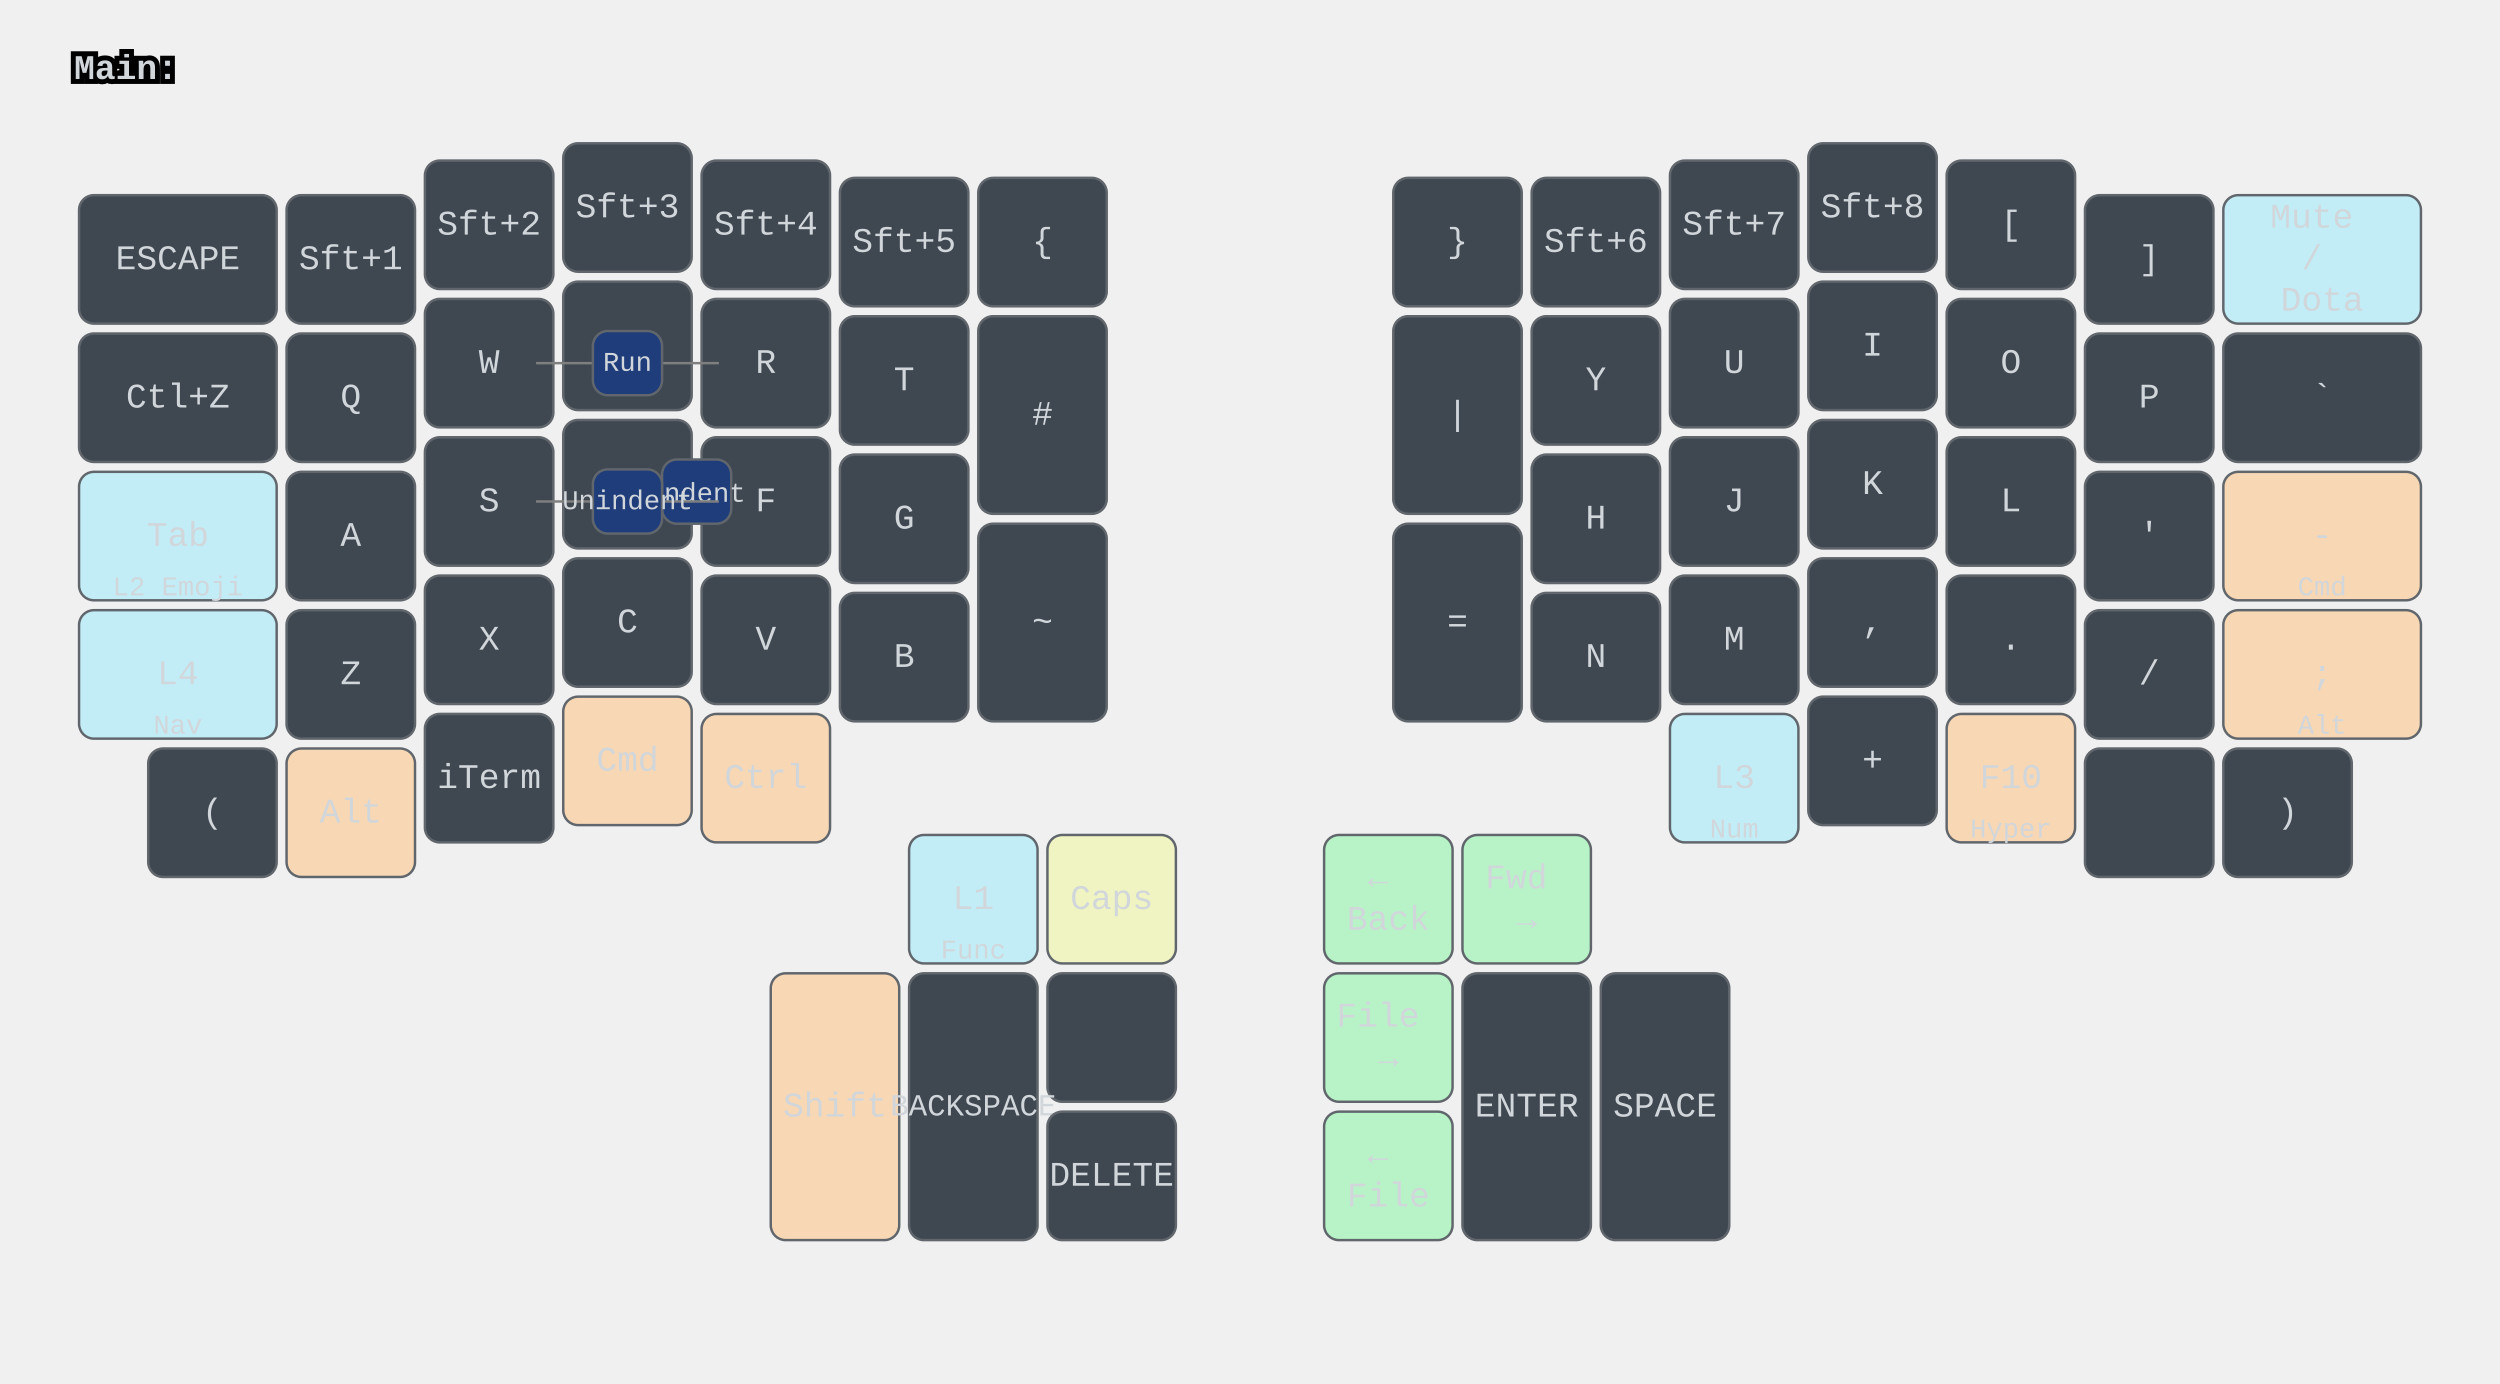
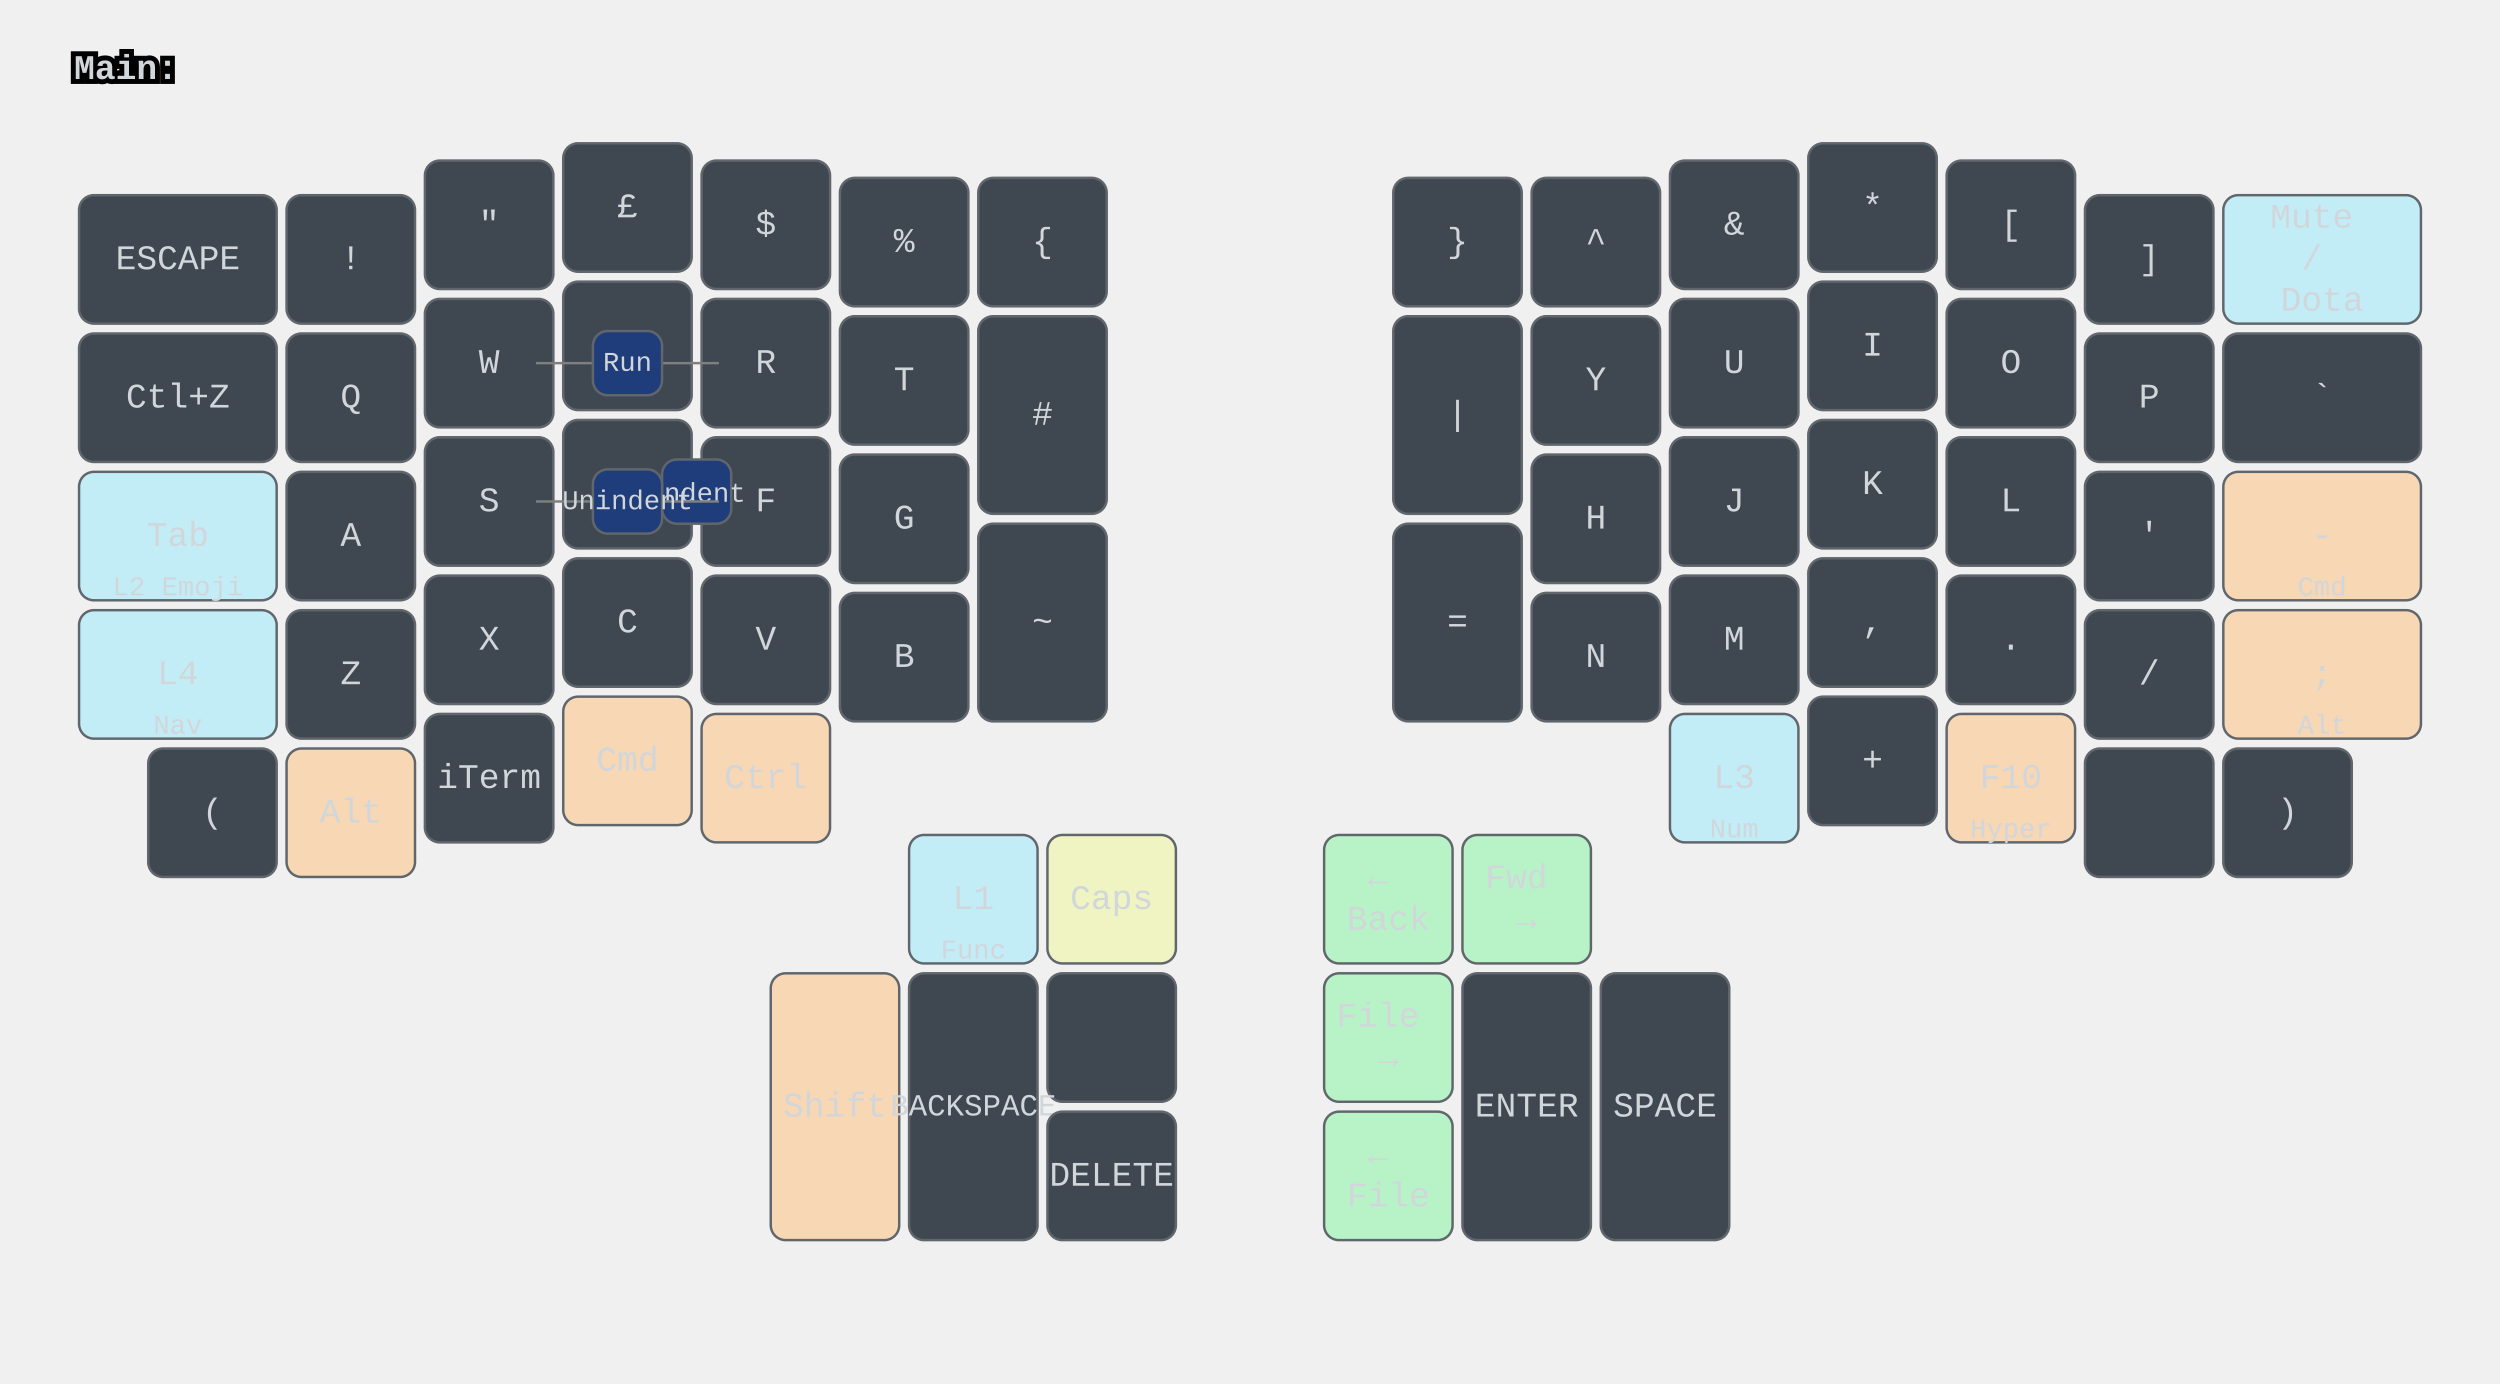
<svg xmlns="http://www.w3.org/2000/svg" width="1012" height="560" viewBox="0 0 1012 560" class="keymap">
  <style>/* inherit to force styles through use tags */
svg path {
    fill: inherit;
}

/* font and background color specifications */
svg.keymap {
    font-family: SFMono-Regular,Consolas,Liberation Mono,Menlo,monospace;
    font-size: 14px;
    font-kerning: normal;
    text-rendering: optimizeLegibility;
    fill: #24292e;
}

/* default key styling */
rect.key {
    fill: #f6f8fa;
}

rect.key, rect.combo {
    stroke: #c9cccf;
    stroke-width: 1;
}

/* default key side styling, only used is draw_key_sides is set */
rect.side {
    filter: brightness(90%);
}

/* color accent for combo boxes */
rect.combo, rect.combo-separate {
    fill: #cdf;
}

/* color accent for held keys */
rect.held, rect.combo.held {
    fill: #fdd;
}

/* color accent for ghost (optional) keys */
rect.ghost, rect.combo.ghost {
    stroke-dasharray: 4, 4;
    stroke-width: 2;
}

text {
    text-anchor: middle;
    dominant-baseline: middle;
}

/* styling for layer labels */
text.label {
    font-weight: bold;
    text-anchor: start;
    stroke: white;
    stroke-width: 4;
    paint-order: stroke;
}

/* styling for optional footer */
text.footer {
    text-anchor: end;
    dominant-baseline: auto;
    stroke: white;
    stroke-width: 4;
    paint-order: stroke;
}

/* styling for combo tap, and key non-tap label text */
text.combo, text.hold, text.shifted, text.left, text.right, text.tl, text.tr, text.bl, text.br {
    font-size: 11px;
}

text.hold, text.bl, text.br {
    text-anchor: middle;
    dominant-baseline: auto;
}

text.shifted, text.tl, text.tr {
    text-anchor: middle;
    dominant-baseline: hanging;
}

text.left, text.tl, text.bl {
    text-anchor: start;
}

text.right, text.tr, text.br {
    text-anchor: end;
}

text.layer-activator {
    text-decoration: underline;
}

/* styling for hold/shifted label text in combo box */
text.combo.hold, text.combo.shifted, text.combo.left, text.combo.right {
    font-size: 8px;
}

/* lighter symbol for transparent keys */
text.trans {
    fill: #7b7e81;
}

/* styling for combo dendrons */
path.combo {
    stroke-width: 1;
    stroke: gray;
    fill: none;
}

/* Start Tabler Icons Cleanup */
/* cannot use height/width with glyphs */
.icon-tabler &gt; path {
    fill: inherit;
    stroke: inherit;
    stroke-width: 2;
}
/* hide tabler's default box */
.icon-tabler &gt; path[stroke="none"][fill="none"] {
    visibility: hidden;
}
/* End Tabler Icons Cleanup */

svg.keymap { fill: #d1d6db; }
rect.key { fill: #3f4750; }
rect.key, rect.combo { stroke: #60666c; }
rect.combo, rect.combo-separate { fill: #1f3d7a; }
rect.held, rect.combo.held { fill: #854747; }
text.label, text.footer { stroke: black; }
text.trans { fill: #7e8184; }
path.combo { stroke: #7f7f7f; }

rect.key.mod    { fill: rgba(255, 184, 108, 0.45); }  /* orange — modifiers */
rect.key.layer  { fill: rgba(139, 233, 253, 0.45); }  /* cyan   — layer switches */
rect.key.macro  { fill: rgba(189, 147, 249, 0.40); }  /* purple — macros */
rect.key.emoji  { fill: rgba(255, 121, 198, 0.35); }  /* pink   — emoji */
rect.key.nav    { fill: rgba(80,  250, 123, 0.35); }  /* green  — navigation/window mgmt */
+ rect.key.debug  { fill: rgba(80,  250, 123, 0.35); }  /* green  — debugger (layer 2) */
rect.key.media  { fill: rgba(255, 85,  85,  0.65); }  /* red    — media */
rect.key.system { fill: rgba(241, 250, 140, 0.45); }  /* yellow — system / boot */
/* Inherited (transparent) keys: darker grey than normal keys + faded
   text so it's clear they fall through to the base layer. */
rect.key.trans  { fill: #1c2128; }
.key.trans text { opacity: 0.55; }
</style>
  <g transform="translate(30, 0)" class="layer-Main">
    <text x="0" y="28" class="label" id="Main">Main:</text>
    <g transform="translate(0, 56)">
      <g transform="translate(42, 49)" class="key keypos-0">
        <rect rx="6" ry="6" x="-40" y="-26" width="80" height="52" class="key" />
        <text x="0" y="0" class="key tap">ESCAPE</text>
      </g>
      <g transform="translate(112, 49)" class="key keypos-1">
        <rect rx="6" ry="6" x="-26" y="-26" width="52" height="52" class="key" />
-         <text x="0" y="0" class="key tap">Sft+1</text>
+         <text x="0" y="0" class="key tap">!</text>
      </g>
      <g transform="translate(168, 35)" class="key keypos-2">
        <rect rx="6" ry="6" x="-26" y="-26" width="52" height="52" class="key" />
-         <text x="0" y="0" class="key tap">Sft+2</text>
+         <text x="0" y="0" class="key tap">"</text>
      </g>
      <g transform="translate(224, 28)" class="key keypos-3">
        <rect rx="6" ry="6" x="-26" y="-26" width="52" height="52" class="key" />
-         <text x="0" y="0" class="key tap">Sft+3</text>
+         <text x="0" y="0" class="key tap">£</text>
      </g>
      <g transform="translate(280, 35)" class="key keypos-4">
        <rect rx="6" ry="6" x="-26" y="-26" width="52" height="52" class="key" />
-         <text x="0" y="0" class="key tap">Sft+4</text>
+         <text x="0" y="0" class="key tap">$</text>
      </g>
      <g transform="translate(336, 42)" class="key keypos-5">
        <rect rx="6" ry="6" x="-26" y="-26" width="52" height="52" class="key" />
-         <text x="0" y="0" class="key tap">Sft+5</text>
+         <text x="0" y="0" class="key tap">%</text>
      </g>
      <g transform="translate(392, 42)" class="key keypos-6">
        <rect rx="6" ry="6" x="-26" y="-26" width="52" height="52" class="key" />
        <text x="0" y="0" class="key tap">{</text>
      </g>
      <g transform="translate(560, 42)" class="key keypos-7">
        <rect rx="6" ry="6" x="-26" y="-26" width="52" height="52" class="key" />
        <text x="0" y="0" class="key tap">}</text>
      </g>
      <g transform="translate(616, 42)" class="key keypos-8">
        <rect rx="6" ry="6" x="-26" y="-26" width="52" height="52" class="key" />
-         <text x="0" y="0" class="key tap">Sft+6</text>
+         <text x="0" y="0" class="key tap">^</text>
      </g>
      <g transform="translate(672, 35)" class="key keypos-9">
        <rect rx="6" ry="6" x="-26" y="-26" width="52" height="52" class="key" />
-         <text x="0" y="0" class="key tap">Sft+7</text>
+         <text x="0" y="0" class="key tap">&amp;</text>
      </g>
      <g transform="translate(728, 28)" class="key keypos-10">
        <rect rx="6" ry="6" x="-26" y="-26" width="52" height="52" class="key" />
-         <text x="0" y="0" class="key tap">Sft+8</text>
+         <text x="0" y="0" class="key tap">*</text>
      </g>
      <g transform="translate(784, 35)" class="key keypos-11">
        <rect rx="6" ry="6" x="-26" y="-26" width="52" height="52" class="key" />
        <text x="0" y="0" class="key tap">[</text>
      </g>
      <g transform="translate(840, 49)" class="key keypos-12">
        <rect rx="6" ry="6" x="-26" y="-26" width="52" height="52" class="key" />
        <text x="0" y="0" class="key tap">]</text>
      </g>
      <g transform="translate(910, 49)" class="key layer keypos-13">
        <rect rx="6" ry="6" x="-40" y="-26" width="80" height="52" class="key layer" />
        <text x="0" y="0" class="key layer tap">
          <tspan x="0" dy="-1.2em">Mute</tspan>
          <tspan x="0" dy="1.2em">/</tspan>
          <tspan x="0" dy="1.2em">Dota</tspan>
        </text>
      </g>
      <g transform="translate(42, 105)" class="key keypos-14">
        <rect rx="6" ry="6" x="-40" y="-26" width="80" height="52" class="key" />
        <text x="0" y="0" class="key tap">Ctl+Z</text>
      </g>
      <g transform="translate(112, 105)" class="key keypos-15">
        <rect rx="6" ry="6" x="-26" y="-26" width="52" height="52" class="key" />
        <text x="0" y="0" class="key tap">Q</text>
      </g>
      <g transform="translate(168, 91)" class="key keypos-16">
        <rect rx="6" ry="6" x="-26" y="-26" width="52" height="52" class="key" />
        <text x="0" y="0" class="key tap">W</text>
      </g>
      <g transform="translate(224, 84)" class="key keypos-17">
        <rect rx="6" ry="6" x="-26" y="-26" width="52" height="52" class="key" />
        <text x="0" y="0" class="key tap">E</text>
      </g>
      <g transform="translate(280, 91)" class="key keypos-18">
        <rect rx="6" ry="6" x="-26" y="-26" width="52" height="52" class="key" />
        <text x="0" y="0" class="key tap">R</text>
      </g>
      <g transform="translate(336, 98)" class="key keypos-19">
        <rect rx="6" ry="6" x="-26" y="-26" width="52" height="52" class="key" />
        <text x="0" y="0" class="key tap">T</text>
      </g>
      <g transform="translate(392, 112)" class="key keypos-20">
        <rect rx="6" ry="6" x="-26" y="-40" width="52" height="80" class="key" />
        <text x="0" y="0" class="key tap">#</text>
      </g>
      <g transform="translate(560, 112)" class="key keypos-21">
        <rect rx="6" ry="6" x="-26" y="-40" width="52" height="80" class="key" />
        <text x="0" y="0" class="key tap">|</text>
      </g>
      <g transform="translate(616, 98)" class="key keypos-22">
        <rect rx="6" ry="6" x="-26" y="-26" width="52" height="52" class="key" />
        <text x="0" y="0" class="key tap">Y</text>
      </g>
      <g transform="translate(672, 91)" class="key keypos-23">
        <rect rx="6" ry="6" x="-26" y="-26" width="52" height="52" class="key" />
        <text x="0" y="0" class="key tap">U</text>
      </g>
      <g transform="translate(728, 84)" class="key keypos-24">
        <rect rx="6" ry="6" x="-26" y="-26" width="52" height="52" class="key" />
        <text x="0" y="0" class="key tap">I</text>
      </g>
      <g transform="translate(784, 91)" class="key keypos-25">
        <rect rx="6" ry="6" x="-26" y="-26" width="52" height="52" class="key" />
        <text x="0" y="0" class="key tap">O</text>
      </g>
      <g transform="translate(840, 105)" class="key keypos-26">
        <rect rx="6" ry="6" x="-26" y="-26" width="52" height="52" class="key" />
        <text x="0" y="0" class="key tap">P</text>
      </g>
      <g transform="translate(910, 105)" class="key keypos-27">
        <rect rx="6" ry="6" x="-40" y="-26" width="80" height="52" class="key" />
        <text x="0" y="0" class="key tap">`</text>
      </g>
      <g transform="translate(42, 161)" class="key layer keypos-28">
        <rect rx="6" ry="6" x="-40" y="-26" width="80" height="52" class="key layer" />
        <text x="0" y="0" class="key layer tap">Tab</text>
        <text x="0" y="24" class="key layer hold">L2 Emoji</text>
      </g>
      <g transform="translate(112, 161)" class="key keypos-29">
        <rect rx="6" ry="6" x="-26" y="-26" width="52" height="52" class="key" />
        <text x="0" y="0" class="key tap">A</text>
      </g>
      <g transform="translate(168, 147)" class="key keypos-30">
        <rect rx="6" ry="6" x="-26" y="-26" width="52" height="52" class="key" />
        <text x="0" y="0" class="key tap">S</text>
      </g>
      <g transform="translate(224, 140)" class="key keypos-31">
        <rect rx="6" ry="6" x="-26" y="-26" width="52" height="52" class="key" />
        <text x="0" y="0" class="key tap">D</text>
      </g>
      <g transform="translate(280, 147)" class="key keypos-32">
        <rect rx="6" ry="6" x="-26" y="-26" width="52" height="52" class="key" />
        <text x="0" y="0" class="key tap">F</text>
      </g>
      <g transform="translate(336, 154)" class="key keypos-33">
        <rect rx="6" ry="6" x="-26" y="-26" width="52" height="52" class="key" />
        <text x="0" y="0" class="key tap">G</text>
      </g>
      <g transform="translate(616, 154)" class="key keypos-34">
        <rect rx="6" ry="6" x="-26" y="-26" width="52" height="52" class="key" />
        <text x="0" y="0" class="key tap">H</text>
      </g>
      <g transform="translate(672, 147)" class="key keypos-35">
        <rect rx="6" ry="6" x="-26" y="-26" width="52" height="52" class="key" />
        <text x="0" y="0" class="key tap">J</text>
      </g>
      <g transform="translate(728, 140)" class="key keypos-36">
        <rect rx="6" ry="6" x="-26" y="-26" width="52" height="52" class="key" />
        <text x="0" y="0" class="key tap">K</text>
      </g>
      <g transform="translate(784, 147)" class="key keypos-37">
        <rect rx="6" ry="6" x="-26" y="-26" width="52" height="52" class="key" />
        <text x="0" y="0" class="key tap">L</text>
      </g>
      <g transform="translate(840, 161)" class="key keypos-38">
        <rect rx="6" ry="6" x="-26" y="-26" width="52" height="52" class="key" />
        <text x="0" y="0" class="key tap">'</text>
      </g>
      <g transform="translate(910, 161)" class="key mod keypos-39">
        <rect rx="6" ry="6" x="-40" y="-26" width="80" height="52" class="key mod" />
        <text x="0" y="0" class="key mod tap">-</text>
        <text x="0" y="24" class="key mod hold">Cmd</text>
      </g>
      <g transform="translate(42, 217)" class="key layer keypos-40">
        <rect rx="6" ry="6" x="-40" y="-26" width="80" height="52" class="key layer" />
        <text x="0" y="0" class="key layer tap">L4</text>
        <text x="0" y="24" class="key layer hold">Nav</text>
      </g>
      <g transform="translate(112, 217)" class="key keypos-41">
        <rect rx="6" ry="6" x="-26" y="-26" width="52" height="52" class="key" />
        <text x="0" y="0" class="key tap">Z</text>
      </g>
      <g transform="translate(168, 203)" class="key keypos-42">
        <rect rx="6" ry="6" x="-26" y="-26" width="52" height="52" class="key" />
        <text x="0" y="0" class="key tap">X</text>
      </g>
      <g transform="translate(224, 196)" class="key keypos-43">
        <rect rx="6" ry="6" x="-26" y="-26" width="52" height="52" class="key" />
        <text x="0" y="0" class="key tap">C</text>
      </g>
      <g transform="translate(280, 203)" class="key keypos-44">
        <rect rx="6" ry="6" x="-26" y="-26" width="52" height="52" class="key" />
        <text x="0" y="0" class="key tap">V</text>
      </g>
      <g transform="translate(336, 210)" class="key keypos-45">
        <rect rx="6" ry="6" x="-26" y="-26" width="52" height="52" class="key" />
        <text x="0" y="0" class="key tap">B</text>
      </g>
      <g transform="translate(392, 196)" class="key keypos-46">
        <rect rx="6" ry="6" x="-26" y="-40" width="52" height="80" class="key" />
        <text x="0" y="0" class="key tap">~</text>
      </g>
      <g transform="translate(560, 196)" class="key keypos-47">
        <rect rx="6" ry="6" x="-26" y="-40" width="52" height="80" class="key" />
        <text x="0" y="0" class="key tap">=</text>
      </g>
      <g transform="translate(616, 210)" class="key keypos-48">
        <rect rx="6" ry="6" x="-26" y="-26" width="52" height="52" class="key" />
        <text x="0" y="0" class="key tap">N</text>
      </g>
      <g transform="translate(672, 203)" class="key keypos-49">
        <rect rx="6" ry="6" x="-26" y="-26" width="52" height="52" class="key" />
        <text x="0" y="0" class="key tap">M</text>
      </g>
      <g transform="translate(728, 196)" class="key keypos-50">
        <rect rx="6" ry="6" x="-26" y="-26" width="52" height="52" class="key" />
        <text x="0" y="0" class="key tap">,</text>
      </g>
      <g transform="translate(784, 203)" class="key keypos-51">
        <rect rx="6" ry="6" x="-26" y="-26" width="52" height="52" class="key" />
        <text x="0" y="0" class="key tap">.</text>
      </g>
      <g transform="translate(840, 217)" class="key keypos-52">
        <rect rx="6" ry="6" x="-26" y="-26" width="52" height="52" class="key" />
        <text x="0" y="0" class="key tap">/</text>
      </g>
      <g transform="translate(910, 217)" class="key mod keypos-53">
        <rect rx="6" ry="6" x="-40" y="-26" width="80" height="52" class="key mod" />
        <text x="0" y="0" class="key mod tap">;</text>
        <text x="0" y="24" class="key mod hold">Alt</text>
      </g>
      <g transform="translate(56, 273)" class="key keypos-54">
        <rect rx="6" ry="6" x="-26" y="-26" width="52" height="52" class="key" />
        <text x="0" y="0" class="key tap">(</text>
      </g>
      <g transform="translate(112, 273)" class="key mod keypos-55">
        <rect rx="6" ry="6" x="-26" y="-26" width="52" height="52" class="key mod" />
        <text x="0" y="0" class="key mod tap">Alt</text>
      </g>
      <g transform="translate(168, 259)" class="key keypos-56">
        <rect rx="6" ry="6" x="-26" y="-26" width="52" height="52" class="key" />
        <text x="0" y="0" class="key tap">iTerm</text>
      </g>
      <g transform="translate(224, 252)" class="key mod keypos-57">
        <rect rx="6" ry="6" x="-26" y="-26" width="52" height="52" class="key mod" />
        <text x="0" y="0" class="key mod tap">Cmd</text>
      </g>
      <g transform="translate(280, 259)" class="key mod keypos-58">
        <rect rx="6" ry="6" x="-26" y="-26" width="52" height="52" class="key mod" />
        <text x="0" y="0" class="key mod tap">Ctrl</text>
      </g>
      <g transform="translate(672, 259)" class="key layer keypos-59">
        <rect rx="6" ry="6" x="-26" y="-26" width="52" height="52" class="key layer" />
        <text x="0" y="0" class="key layer tap">L3</text>
        <text x="0" y="24" class="key layer hold">Num</text>
      </g>
      <g transform="translate(728, 252)" class="key keypos-60">
        <rect rx="6" ry="6" x="-26" y="-26" width="52" height="52" class="key" />
        <text x="0" y="0" class="key tap">+</text>
      </g>
      <g transform="translate(784, 259)" class="key mod keypos-61">
        <rect rx="6" ry="6" x="-26" y="-26" width="52" height="52" class="key mod" />
        <text x="0" y="0" class="key mod tap">F10</text>
        <text x="0" y="24" class="key mod hold">Hyper</text>
      </g>
      <g transform="translate(840, 273)" class="key keypos-62">
        <rect rx="6" ry="6" x="-26" y="-26" width="52" height="52" class="key" />
      </g>
      <g transform="translate(896, 273)" class="key keypos-63">
        <rect rx="6" ry="6" x="-26" y="-26" width="52" height="52" class="key" />
        <text x="0" y="0" class="key tap">)</text>
      </g>
      <g transform="translate(364, 308)" class="key layer keypos-64">
        <rect rx="6" ry="6" x="-26" y="-26" width="52" height="52" class="key layer" />
        <text x="0" y="0" class="key layer tap">L1</text>
        <text x="0" y="24" class="key layer hold">Func</text>
      </g>
      <g transform="translate(420, 308)" class="key system keypos-65">
        <rect rx="6" ry="6" x="-26" y="-26" width="52" height="52" class="key system" />
        <text x="0" y="0" class="key system tap">Caps</text>
      </g>
      <g transform="translate(532, 308)" class="key nav keypos-66">
        <rect rx="6" ry="6" x="-26" y="-26" width="52" height="52" class="key nav" />
        <text x="0" y="0" class="key nav tap">
          <tspan x="0" dy="-0.6em">←</tspan>
          <tspan x="0" dy="1.2em">Back</tspan>
        </text>
      </g>
      <g transform="translate(588, 308)" class="key nav keypos-67">
        <rect rx="6" ry="6" x="-26" y="-26" width="52" height="52" class="key nav" />
        <text x="0" y="0" class="key nav tap">
          <tspan x="0" dy="-0.6em">Fwd</tspan>
          <tspan x="0" dy="1.2em">→</tspan>
        </text>
      </g>
      <g transform="translate(420, 364)" class="key keypos-68">
        <rect rx="6" ry="6" x="-26" y="-26" width="52" height="52" class="key" />
      </g>
      <g transform="translate(532, 364)" class="key nav keypos-69">
        <rect rx="6" ry="6" x="-26" y="-26" width="52" height="52" class="key nav" />
        <text x="0" y="0" class="key nav tap">
          <tspan x="0" dy="-0.6em">File</tspan>
          <tspan x="0" dy="1.2em">→</tspan>
        </text>
      </g>
      <g transform="translate(308, 392)" class="key mod keypos-70">
        <rect rx="6" ry="6" x="-26" y="-54" width="52" height="108" class="key mod" />
        <text x="0" y="0" class="key mod tap">Shift</text>
      </g>
      <g transform="translate(364, 392)" class="key keypos-71">
        <rect rx="6" ry="6" x="-26" y="-54" width="52" height="108" class="key" />
        <text x="0" y="0" class="key tap">
          <tspan style="font-size: 89%">BACKSPACE</tspan>
        </text>
      </g>
      <g transform="translate(420, 420)" class="key keypos-72">
        <rect rx="6" ry="6" x="-26" y="-26" width="52" height="52" class="key" />
        <text x="0" y="0" class="key tap">DELETE</text>
      </g>
      <g transform="translate(532, 420)" class="key nav keypos-73">
        <rect rx="6" ry="6" x="-26" y="-26" width="52" height="52" class="key nav" />
        <text x="0" y="0" class="key nav tap">
          <tspan x="0" dy="-0.6em">←</tspan>
          <tspan x="0" dy="1.2em">File</tspan>
        </text>
      </g>
      <g transform="translate(588, 392)" class="key keypos-74">
        <rect rx="6" ry="6" x="-26" y="-54" width="52" height="108" class="key" />
        <text x="0" y="0" class="key tap">ENTER</text>
      </g>
      <g transform="translate(644, 392)" class="key keypos-75">
        <rect rx="6" ry="6" x="-26" y="-54" width="52" height="108" class="key" />
        <text x="0" y="0" class="key tap">SPACE</text>
      </g>
      <g class="combo combopos-0">
        <rect rx="6" ry="6" x="238" y="130" width="28" height="26" class="combo" />
        <text x="252" y="144" class="combo tap">Indent</text>
      </g>
      <g class="combo combopos-1">
        <path d="M224,147 l-37,0" class="combo" />
        <path d="M224,147 l37,0" class="combo" />
        <rect rx="6" ry="6" x="210" y="134" width="28" height="26" class="combo" />
        <text x="224" y="147" class="combo tap">Unindent</text>
      </g>
      <g class="combo combopos-2">
        <path d="M224,91 l-37,0" class="combo" />
        <path d="M224,91 l37,0" class="combo" />
        <rect rx="6" ry="6" x="210" y="78" width="28" height="26" class="combo" />
        <text x="224" y="91" class="combo tap">Run</text>
      </g>
    </g>
  </g>
</svg>
